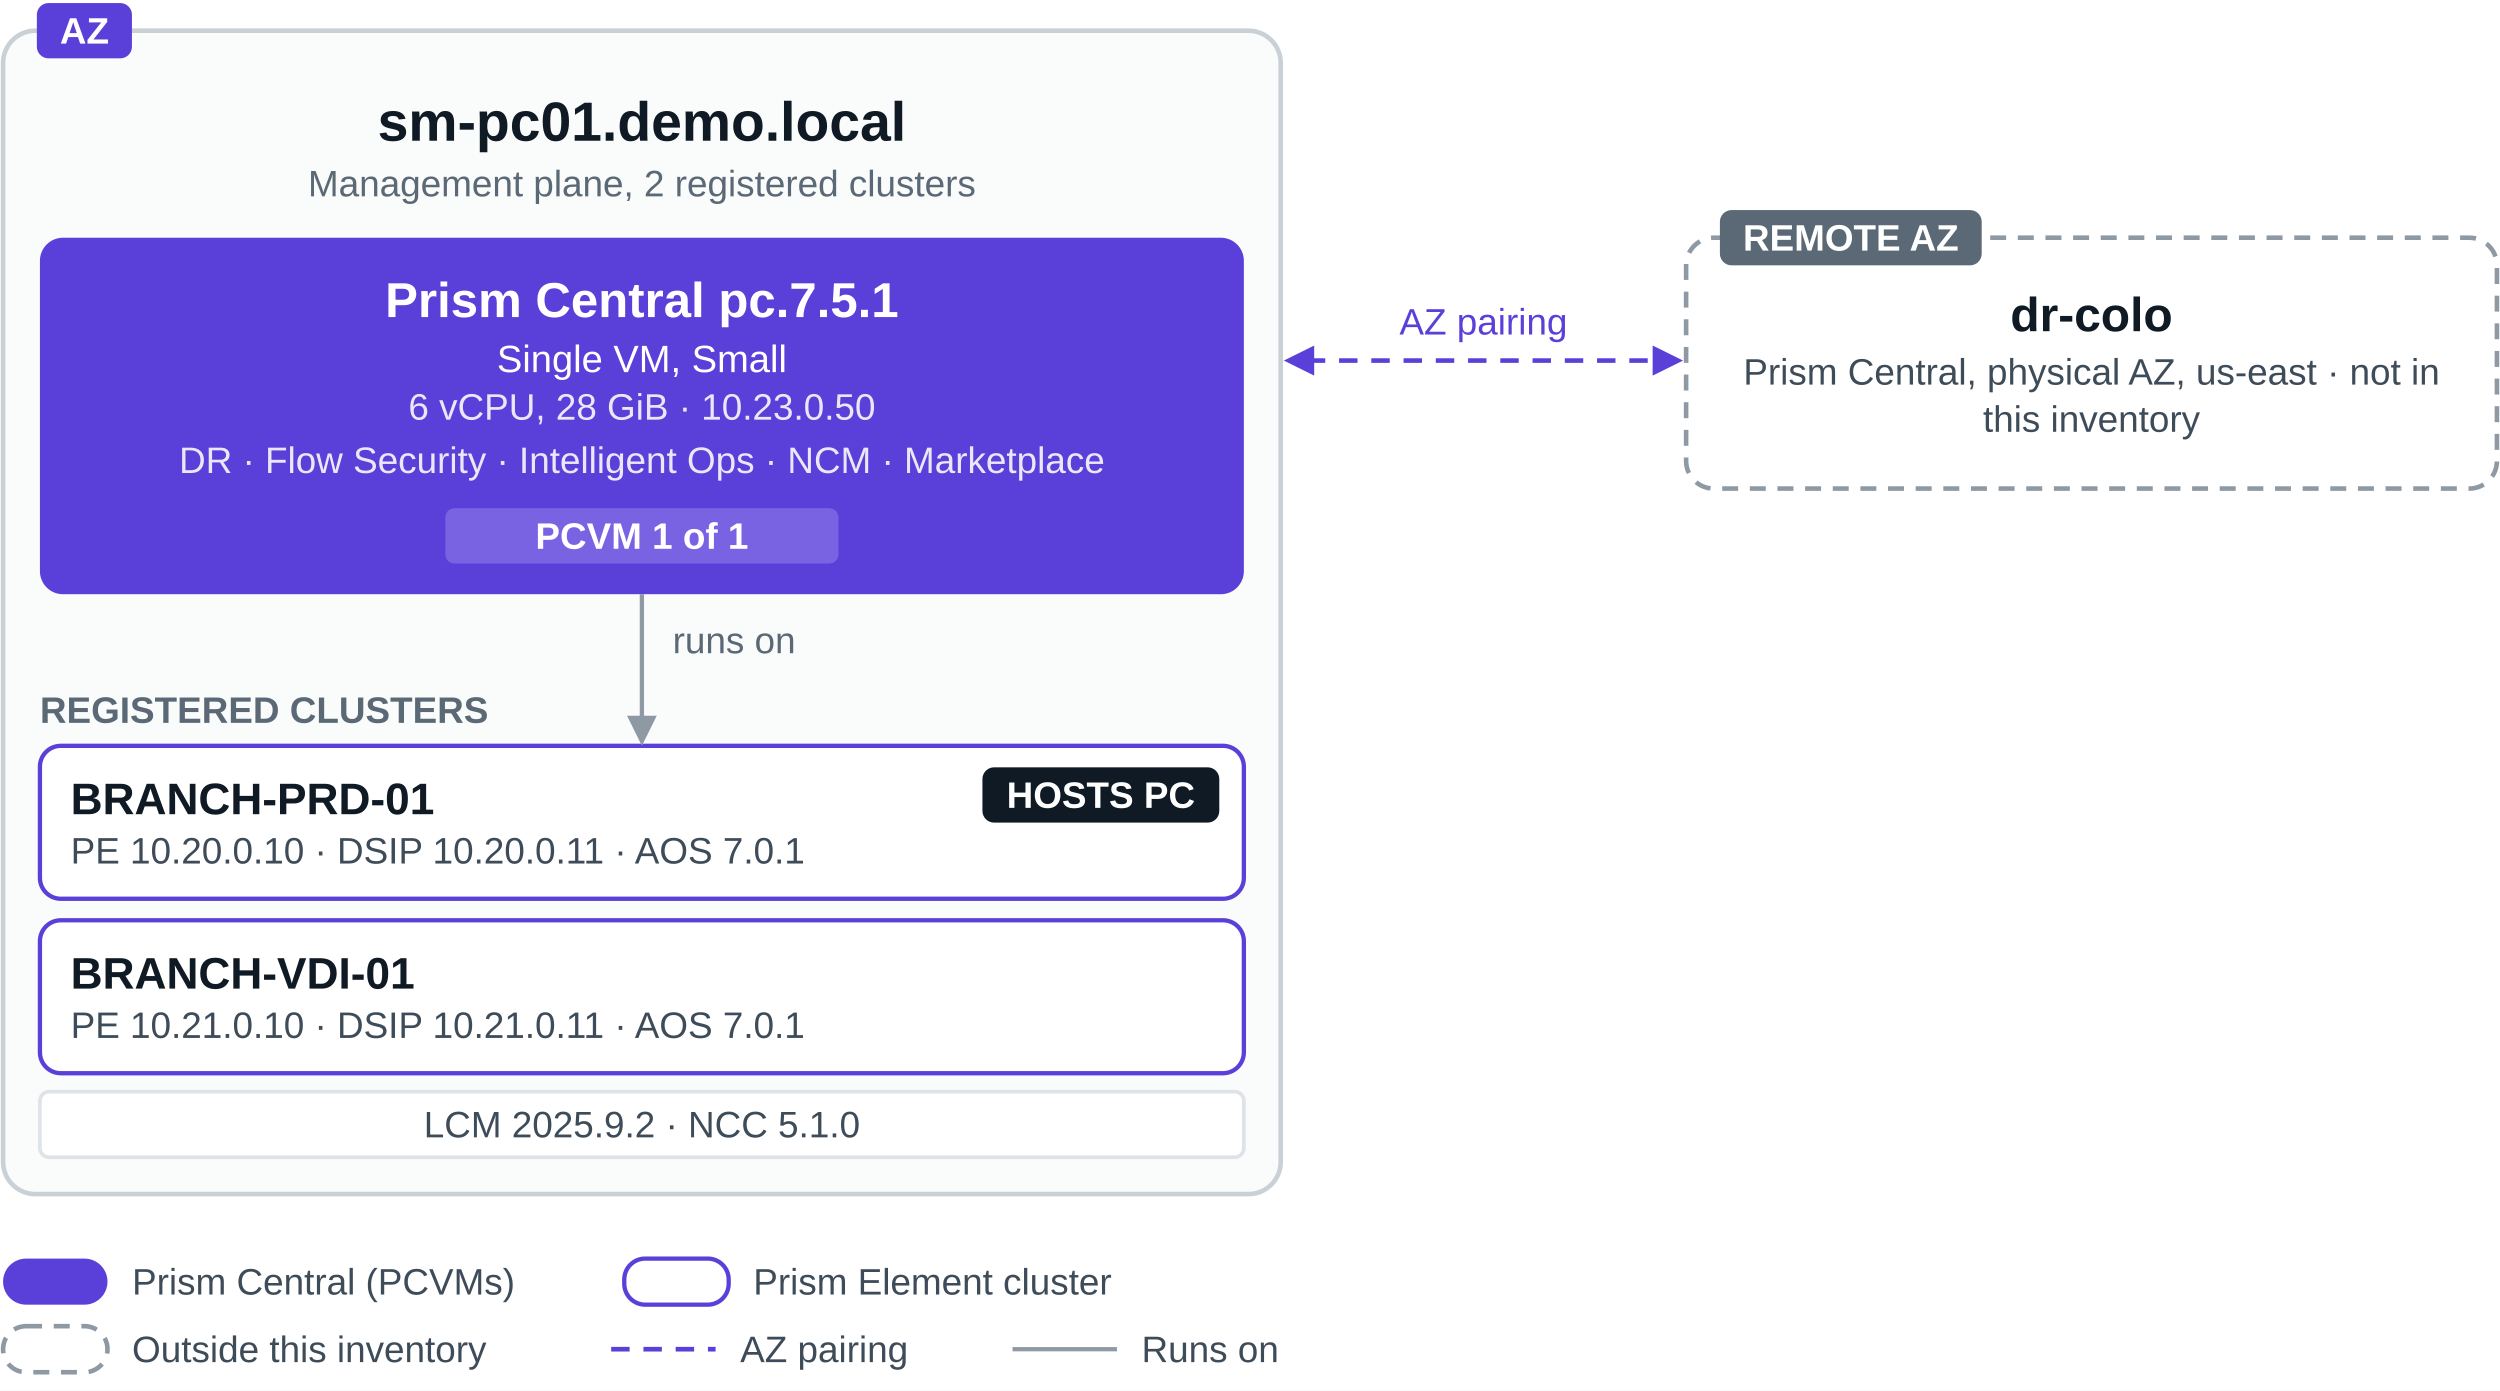
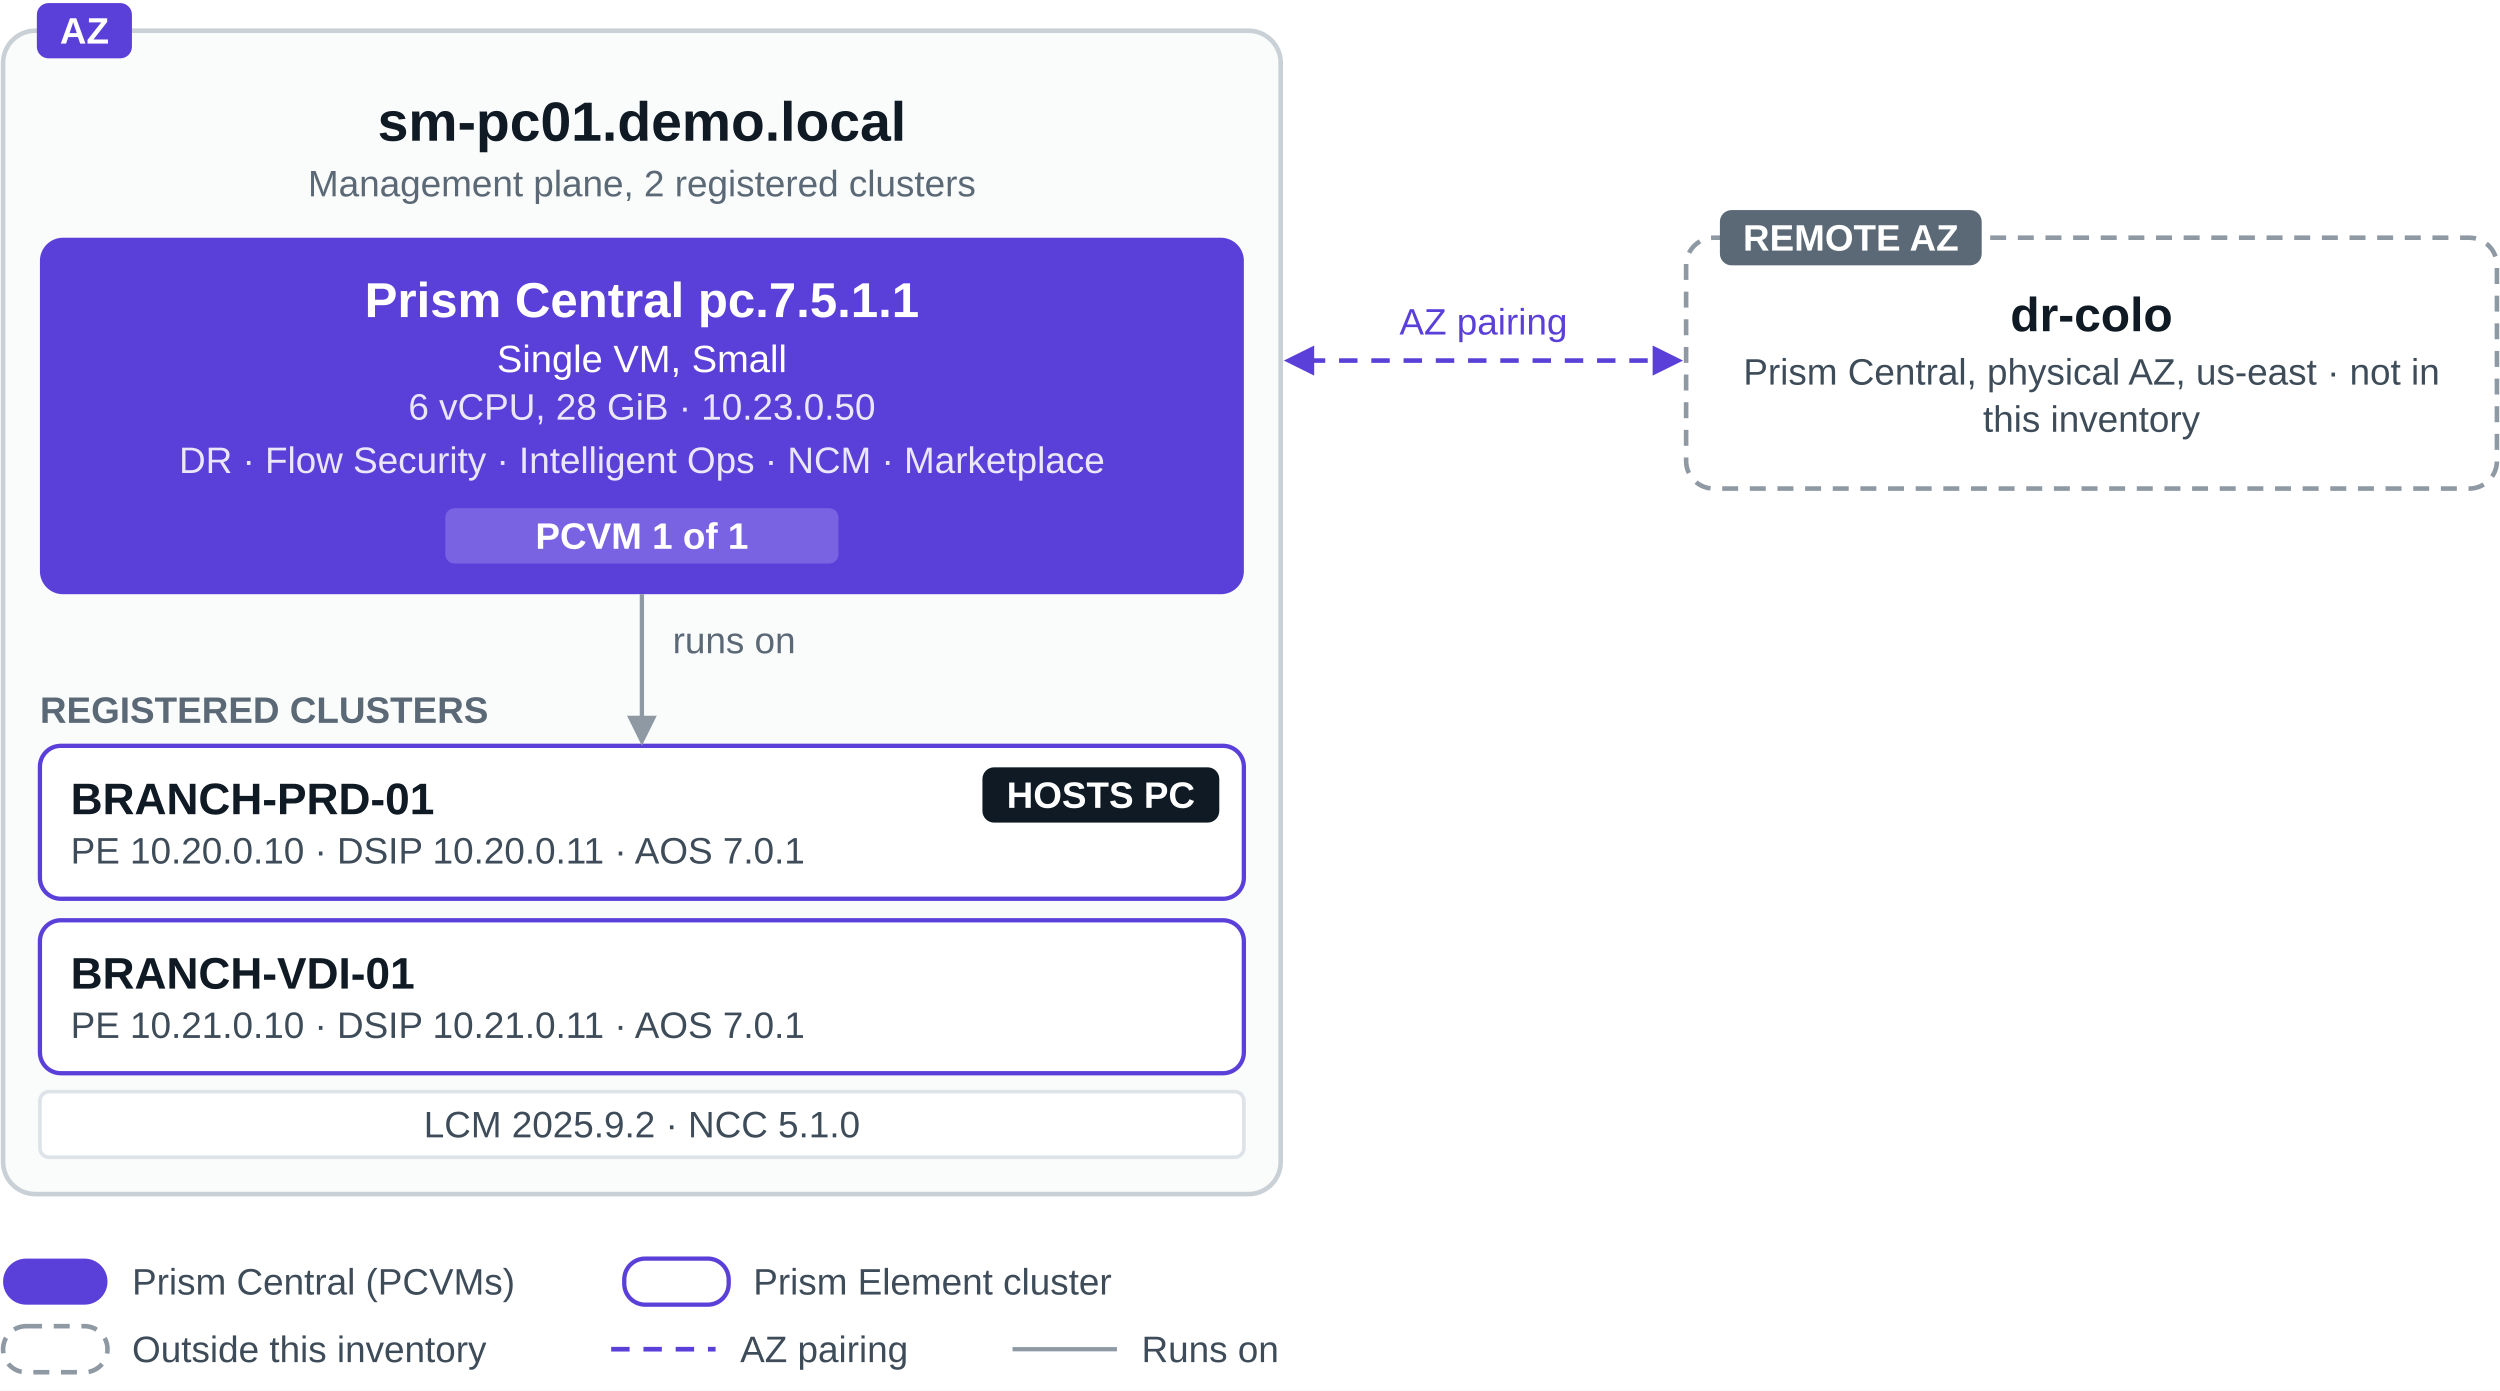
<svg xmlns="http://www.w3.org/2000/svg" version="1.1" width="407pt" height="226.4pt" viewBox="0 0 407 226.4" font-family="Figtree, Calibri, 'Segoe UI', Arial, sans-serif">
  <rect width="407" height="226.4" fill="#FFFFFF" />
  <g id="site:sm-pc01.demo.local" data-kind="container" data-name="sm-pc01.demo.local" data-prism-central="sm-pc01.demo.local">
    <rect x="0.5" y="5" width="208" height="189.4" fill="#FAFBFB" rx="5.25" stroke="#C9D0D6" stroke-width="0.75" />
    <text x="104.5" y="22.91" text-anchor="middle" font-size="9" font-weight="600" fill="#0F1A24" textLength="82.06" lengthAdjust="spacingAndGlyphs">sm-pc01.demo.local</text>
    <text x="104.5" y="31.96" text-anchor="middle" font-size="6" fill="#5B6976" textLength="108.98" lengthAdjust="spacingAndGlyphs">Management plane, 2 registered clusters</text>
  </g>
  <g id="site:sm-pc01.demo.local:clusters-label" data-kind="label">
    <text x="6.5" y="117.68" font-size="6" font-weight="600" fill="#5B6976" textLength="67.03" lengthAdjust="spacingAndGlyphs">REGISTERED CLUSTERS</text>
  </g>
  <g id="cluster:0ca0388a-8411-5a32-a54a-f18b3163a417" data-kind="box" data-cluster-uuid="0ca0388a-8411-5a32-a54a-f18b3163a417" data-name="BRANCH-PRD-01" data-prism-central="sm-pc01.demo.local">
    <rect x="6.5" y="121.42" width="196" height="24.9" fill="#FFFFFF" rx="3.4" stroke="#5B3FD9" stroke-width="0.7" />
    <text x="11.5" y="132.55" font-size="7.2" font-weight="600" fill="#0F1A24" textLength="57.65" lengthAdjust="spacingAndGlyphs">BRANCH-PRD-01</text>
    <text x="11.5" y="140.58" font-size="6" fill="#3E4C59" textLength="111.31" lengthAdjust="spacingAndGlyphs">PE 10.20.0.10 · DSIP 10.20.0.11 · AOS 7.0.1</text>
  </g>
  <g id="cluster:8996917a-a180-5d7e-83b7-4e276021ce55" data-kind="box" data-cluster-uuid="8996917a-a180-5d7e-83b7-4e276021ce55" data-name="BRANCH-VDI-01" data-prism-central="sm-pc01.demo.local">
    <rect x="6.5" y="149.82" width="196" height="24.9" fill="#FFFFFF" rx="3.4" stroke="#5B3FD9" stroke-width="0.7" />
    <text x="11.5" y="160.95" font-size="7.2" font-weight="600" fill="#0F1A24" textLength="55.94" lengthAdjust="spacingAndGlyphs">BRANCH-VDI-01</text>
    <text x="11.5" y="168.98" font-size="6" fill="#3E4C59" textLength="108.58" lengthAdjust="spacingAndGlyphs">PE 10.21.0.10 · DSIP 10.21.0.11 · AOS 7.0.1</text>
  </g>
  <g id="site:sm-pc01.demo.local:pc" data-kind="box" data-name="Prism Central" data-prism-central="sm-pc01.demo.local">
    <rect x="6.5" y="38.7" width="196" height="58.04" fill="#5B3FD9" rx="3.75" />
-     <text x="104.5" y="51.62" text-anchor="middle" font-size="8" font-weight="600" fill="#FFFFFF" textLength="78.04" lengthAdjust="spacingAndGlyphs">Prism Central pc.7.5.1</text>
+     <text x="104.5" y="51.62" text-anchor="middle" font-size="8" font-weight="600" fill="#FFFFFF" textLength="83.25" lengthAdjust="spacingAndGlyphs">Prism Central pc.7.5.1.1</text>
    <text x="104.5" y="60.58" text-anchor="middle" font-size="6.2" fill="#FFFFFF" textLength="46.07" lengthAdjust="spacingAndGlyphs">Single VM, Small</text>
    <text x="104.5" y="68.32" text-anchor="middle" font-size="6" fill="#EAE8F8" textLength="73.34" lengthAdjust="spacingAndGlyphs">6 vCPU, 28 GiB · 10.23.0.50</text>
    <text x="104.5" y="77" text-anchor="middle" font-size="6" fill="#EAE8F8" textLength="149.03" lengthAdjust="spacingAndGlyphs">DR · Flow Security · Intelligent Ops · NCM · Marketplace</text>
  </g>
  <g id="az:dr-colo" data-kind="box" data-availability-zone="dr-colo" data-name="dr-colo">
    <rect x="274.5" y="38.7" width="132" height="40.84" fill="#FFFFFF" rx="4.5" stroke="#8E99A4" stroke-width="0.75" stroke-dasharray="2.6 1.9" />
    <text x="340.5" y="53.92" text-anchor="middle" font-size="7.8" font-weight="600" fill="#0F1A24" textLength="25.79" lengthAdjust="spacingAndGlyphs">dr-colo</text>
    <text x="340.5" y="62.62" text-anchor="middle" font-size="6" fill="#3E4C59" textLength="112.69" lengthAdjust="spacingAndGlyphs">Prism Central, physical AZ, us-east · not in</text>
    <text x="340.5" y="70.3" text-anchor="middle" font-size="6" fill="#3E4C59" textLength="36.7" lengthAdjust="spacingAndGlyphs">this inventory</text>
  </g>
  <g id="legend:0" data-kind="swatch">
    <rect x="0.5" y="204.9" width="17" height="7.5" fill="#5B3FD9" rx="3.75" />
  </g>
  <g id="legend:0:label" data-kind="label">
    <text x="21.5" y="210.75" font-size="6" fill="#3E4C59" textLength="61.44" lengthAdjust="spacingAndGlyphs">Prism Central (PCVMs)</text>
  </g>
  <g id="legend:1" data-kind="swatch">
    <rect x="101.63" y="204.9" width="17" height="7.5" fill="#FFFFFF" rx="3.4" stroke="#5B3FD9" stroke-width="0.7" />
  </g>
  <g id="legend:1:label" data-kind="label">
    <text x="122.63" y="210.75" font-size="6" fill="#3E4C59" textLength="58.19" lengthAdjust="spacingAndGlyphs">Prism Element cluster</text>
  </g>
  <g id="legend:2" data-kind="swatch">
    <rect x="0.5" y="215.9" width="17" height="7.5" fill="#FFFFFF" rx="3.75" stroke="#8E99A4" stroke-width="0.75" stroke-dasharray="2.6 1.9" />
  </g>
  <g id="legend:2:label" data-kind="label">
    <text x="21.5" y="221.75" font-size="6" fill="#3E4C59" textLength="59.44" lengthAdjust="spacingAndGlyphs">Outside this inventory</text>
  </g>
  <g id="legend:3:label" data-kind="label">
    <text x="120.5" y="221.75" font-size="6" fill="#3E4C59" textLength="27.68" lengthAdjust="spacingAndGlyphs">AZ pairing</text>
  </g>
  <g id="legend:4:label" data-kind="label">
    <text x="185.84" y="221.75" font-size="6" fill="#3E4C59" textLength="21.56" lengthAdjust="spacingAndGlyphs">Runs on</text>
  </g>
  <g id="site:sm-pc01.demo.local:pc-&gt;cluster:0ca0388a-8411-5a32-a54a-f18b3163a417" data-kind="edge" data-link="runs_on">
    <polyline points="104.5,96.74 104.5,117.72" fill="none" stroke="#8E99A4" stroke-width="0.7" stroke-linejoin="round" />
    <polygon points="104.5,121.42 102.08,116.52 106.92,116.52" fill="#8E99A4" />
  </g>
  <g id="link:pairing:site:sm-pc01.demo.local-&gt;az:dr-colo" data-kind="edge" data-link="pairing">
    <polyline points="212.75,58.7 270.25,58.7" fill="none" stroke="#5B3FD9" stroke-width="0.75" stroke-linejoin="round" stroke-dasharray="3 2.25" />
    <polygon points="274,58.7 269.05,61.15 269.05,56.25" fill="#5B3FD9" />
    <polygon points="209,58.7 213.95,56.25 213.95,61.15" fill="#5B3FD9" />
  </g>
  <g id="legend:3" data-kind="edge" data-link="">
    <polyline points="99.5,219.65 116.5,219.65" fill="none" stroke="#5B3FD9" stroke-width="0.75" stroke-linejoin="round" stroke-dasharray="3 2.25" />
  </g>
  <g id="legend:4" data-kind="edge" data-link="">
    <polyline points="164.84,219.65 181.84,219.65" fill="none" stroke="#8E99A4" stroke-width="0.7" stroke-linejoin="round" />
  </g>
  <g>
    <text x="119.51" y="106.34" text-anchor="middle" font-size="6" fill="#5B6976" textLength="19.83" lengthAdjust="spacingAndGlyphs">runs on</text>
  </g>
  <g>
    <text x="241.5" y="54.46" text-anchor="middle" font-size="6" fill="#5B3FD9" textLength="27.68" lengthAdjust="spacingAndGlyphs">AZ pairing</text>
  </g>
  <g id="site:sm-pc01.demo.local:tag" data-kind="tag">
    <rect x="6" y="0.5" width="15.48" height="9" fill="#5B3FD9" rx="1.9" />
    <text x="13.74" y="7.1" text-anchor="middle" font-size="6" font-weight="600" fill="#FFFFFF" textLength="8" lengthAdjust="spacingAndGlyphs">AZ</text>
  </g>
  <g id="cluster:0ca0388a-8411-5a32-a54a-f18b3163a417:tag:HOSTS PC" data-kind="tag">
    <rect x="159.94" y="124.92" width="38.56" height="9" fill="#0F1A24" rx="1.9" />
    <text x="179.22" y="131.52" text-anchor="middle" font-size="6" font-weight="600" fill="#FFFFFF" textLength="29.3" lengthAdjust="spacingAndGlyphs">HOSTS PC</text>
  </g>
  <g id="site:sm-pc01.demo.local:pc:pcvm:1" data-kind="pill">
    <rect x="72.5" y="82.74" width="64" height="9" fill="#7A63E3" rx="1.5" />
    <text x="104.5" y="89.34" text-anchor="middle" font-size="6" font-weight="600" fill="#FFFFFF" textLength="32.44" lengthAdjust="spacingAndGlyphs">PCVM 1 of 1</text>
  </g>
  <g id="site:sm-pc01.demo.local:versions" data-kind="strip">
    <rect x="6.5" y="177.72" width="196" height="10.68" fill="#FFFFFF" rx="1.5" stroke="#DEE3E7" stroke-width="0.6" />
    <text x="104.5" y="185.16" text-anchor="middle" font-size="6" fill="#3E4C59" textLength="68.79" lengthAdjust="spacingAndGlyphs">LCM 2025.9.2 · NCC 5.1.0</text>
  </g>
  <g id="az:dr-colo:tag" data-kind="tag">
    <rect x="280" y="34.2" width="42.62" height="9" fill="#5B6976" rx="1.9" />
    <text x="301.31" y="40.8" text-anchor="middle" font-size="6" font-weight="600" fill="#FFFFFF" textLength="33.6" lengthAdjust="spacingAndGlyphs">REMOTE AZ</text>
  </g>
</svg>
